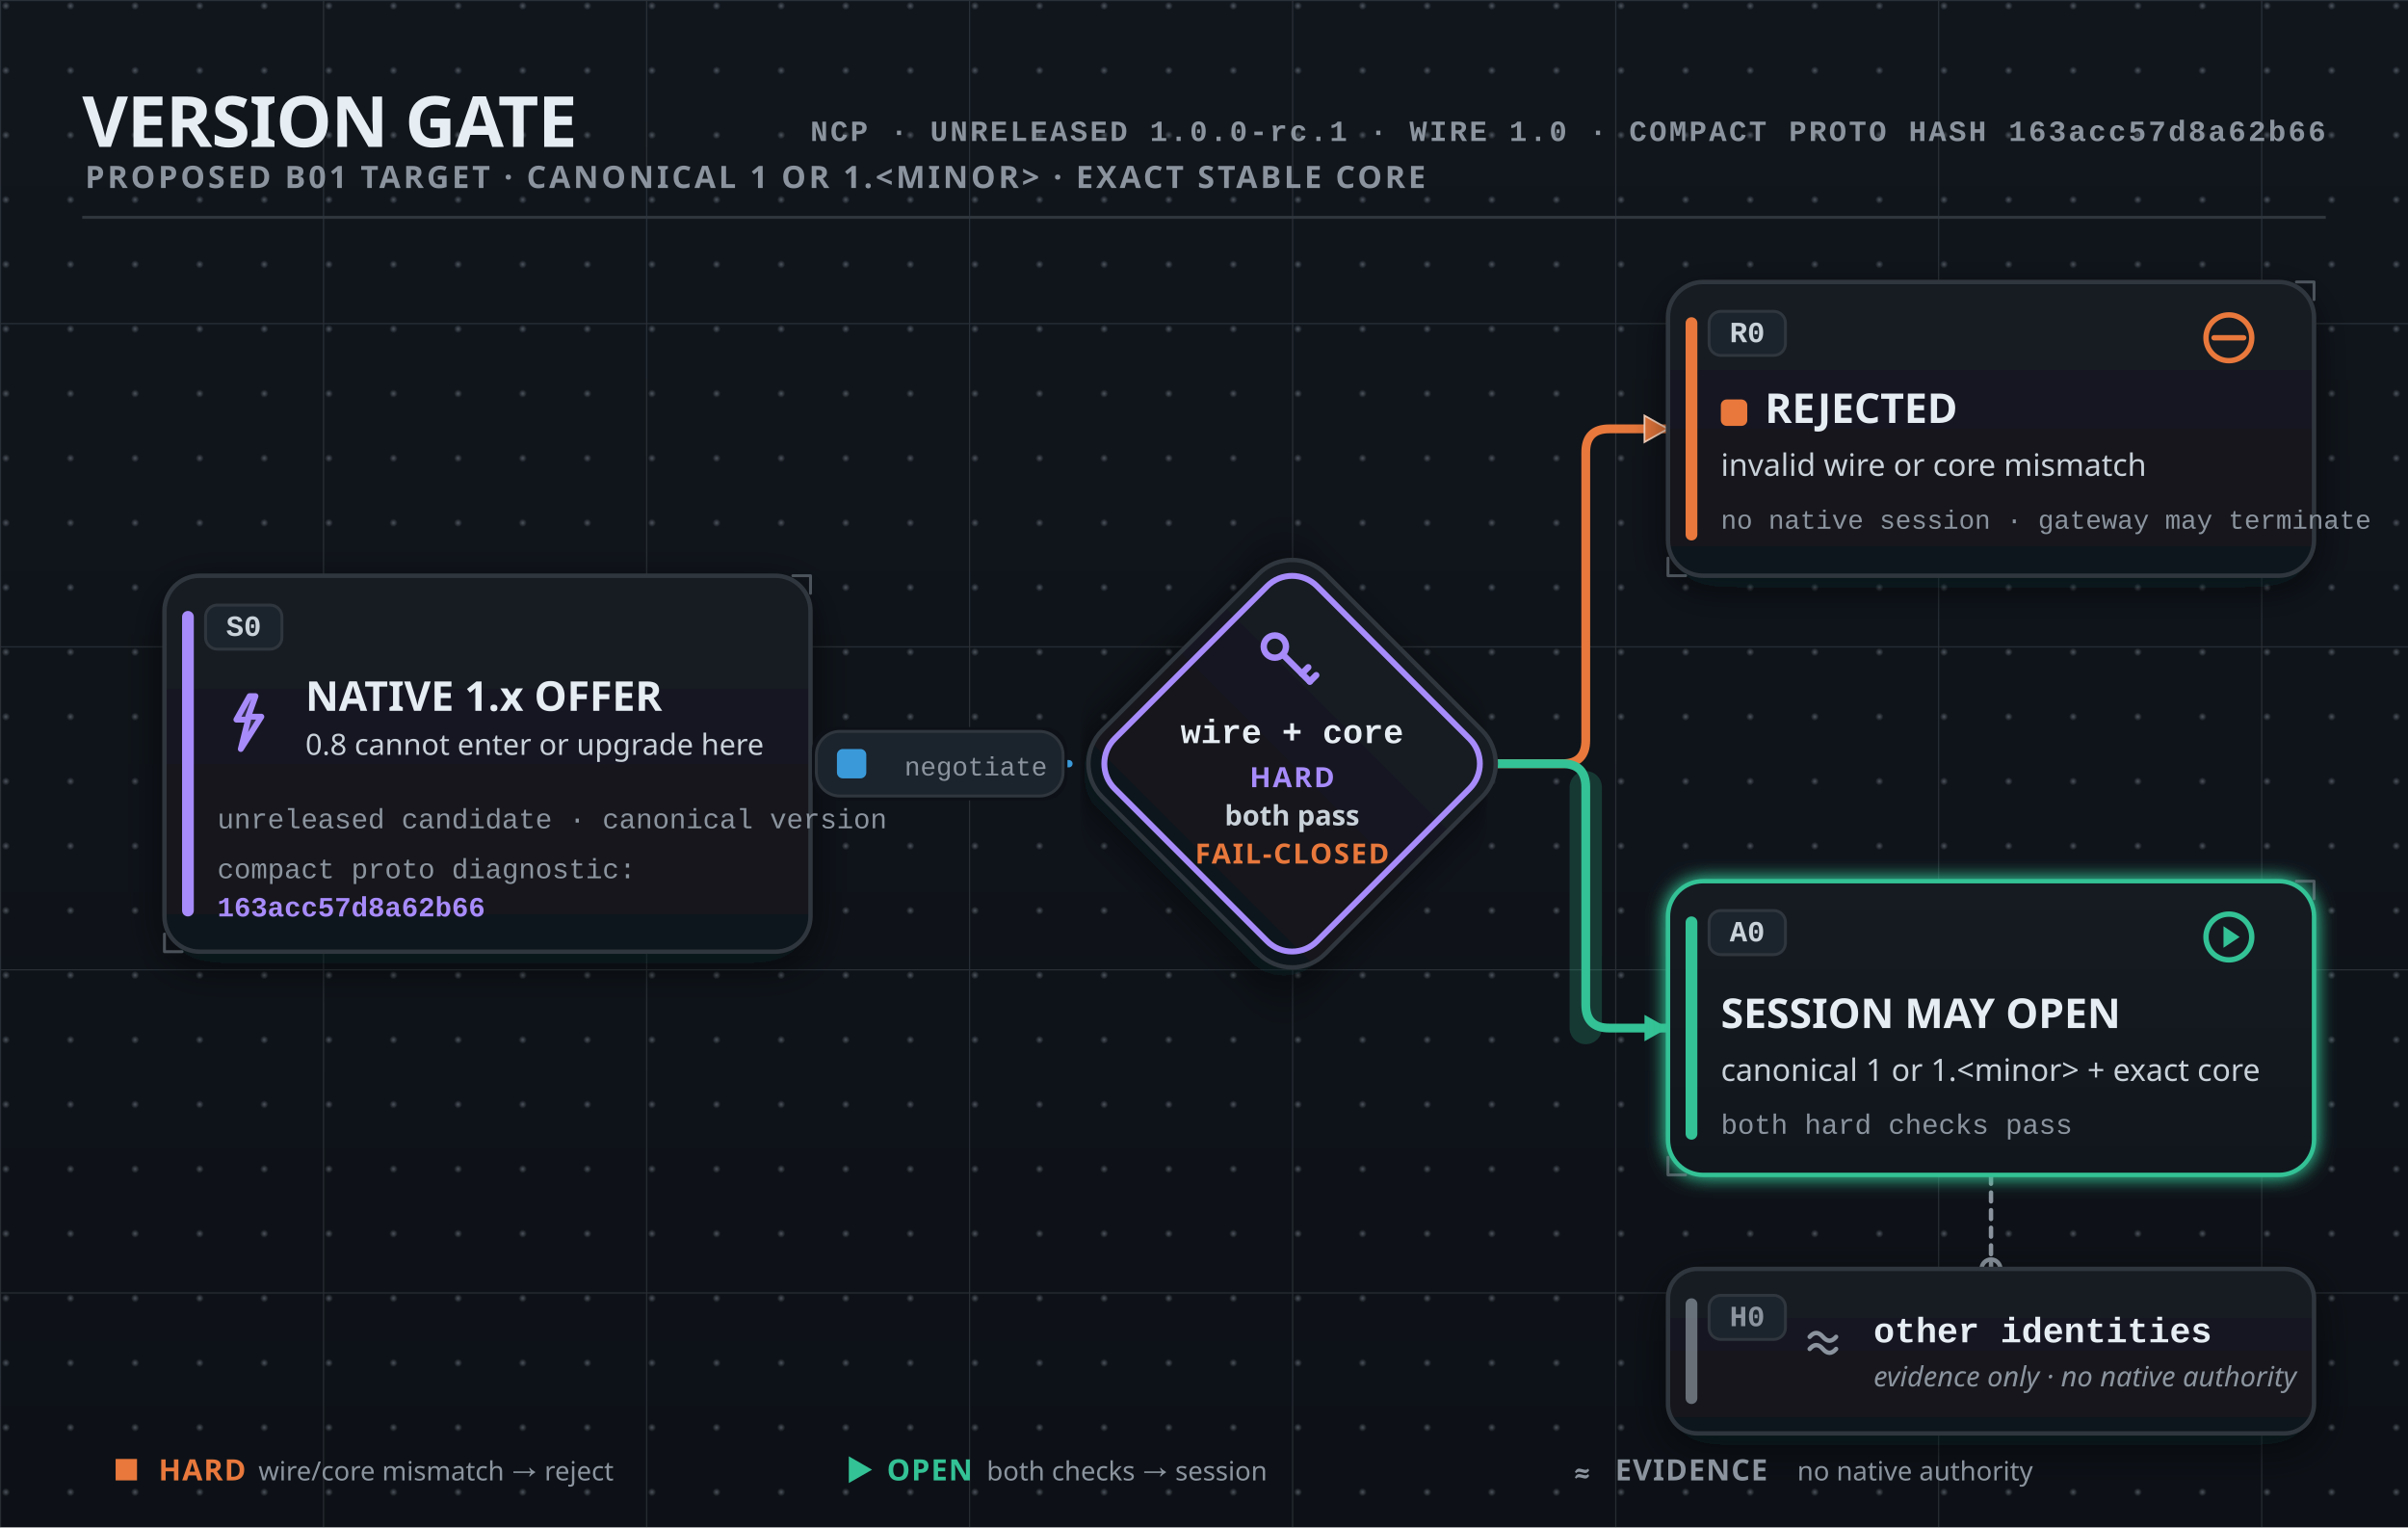
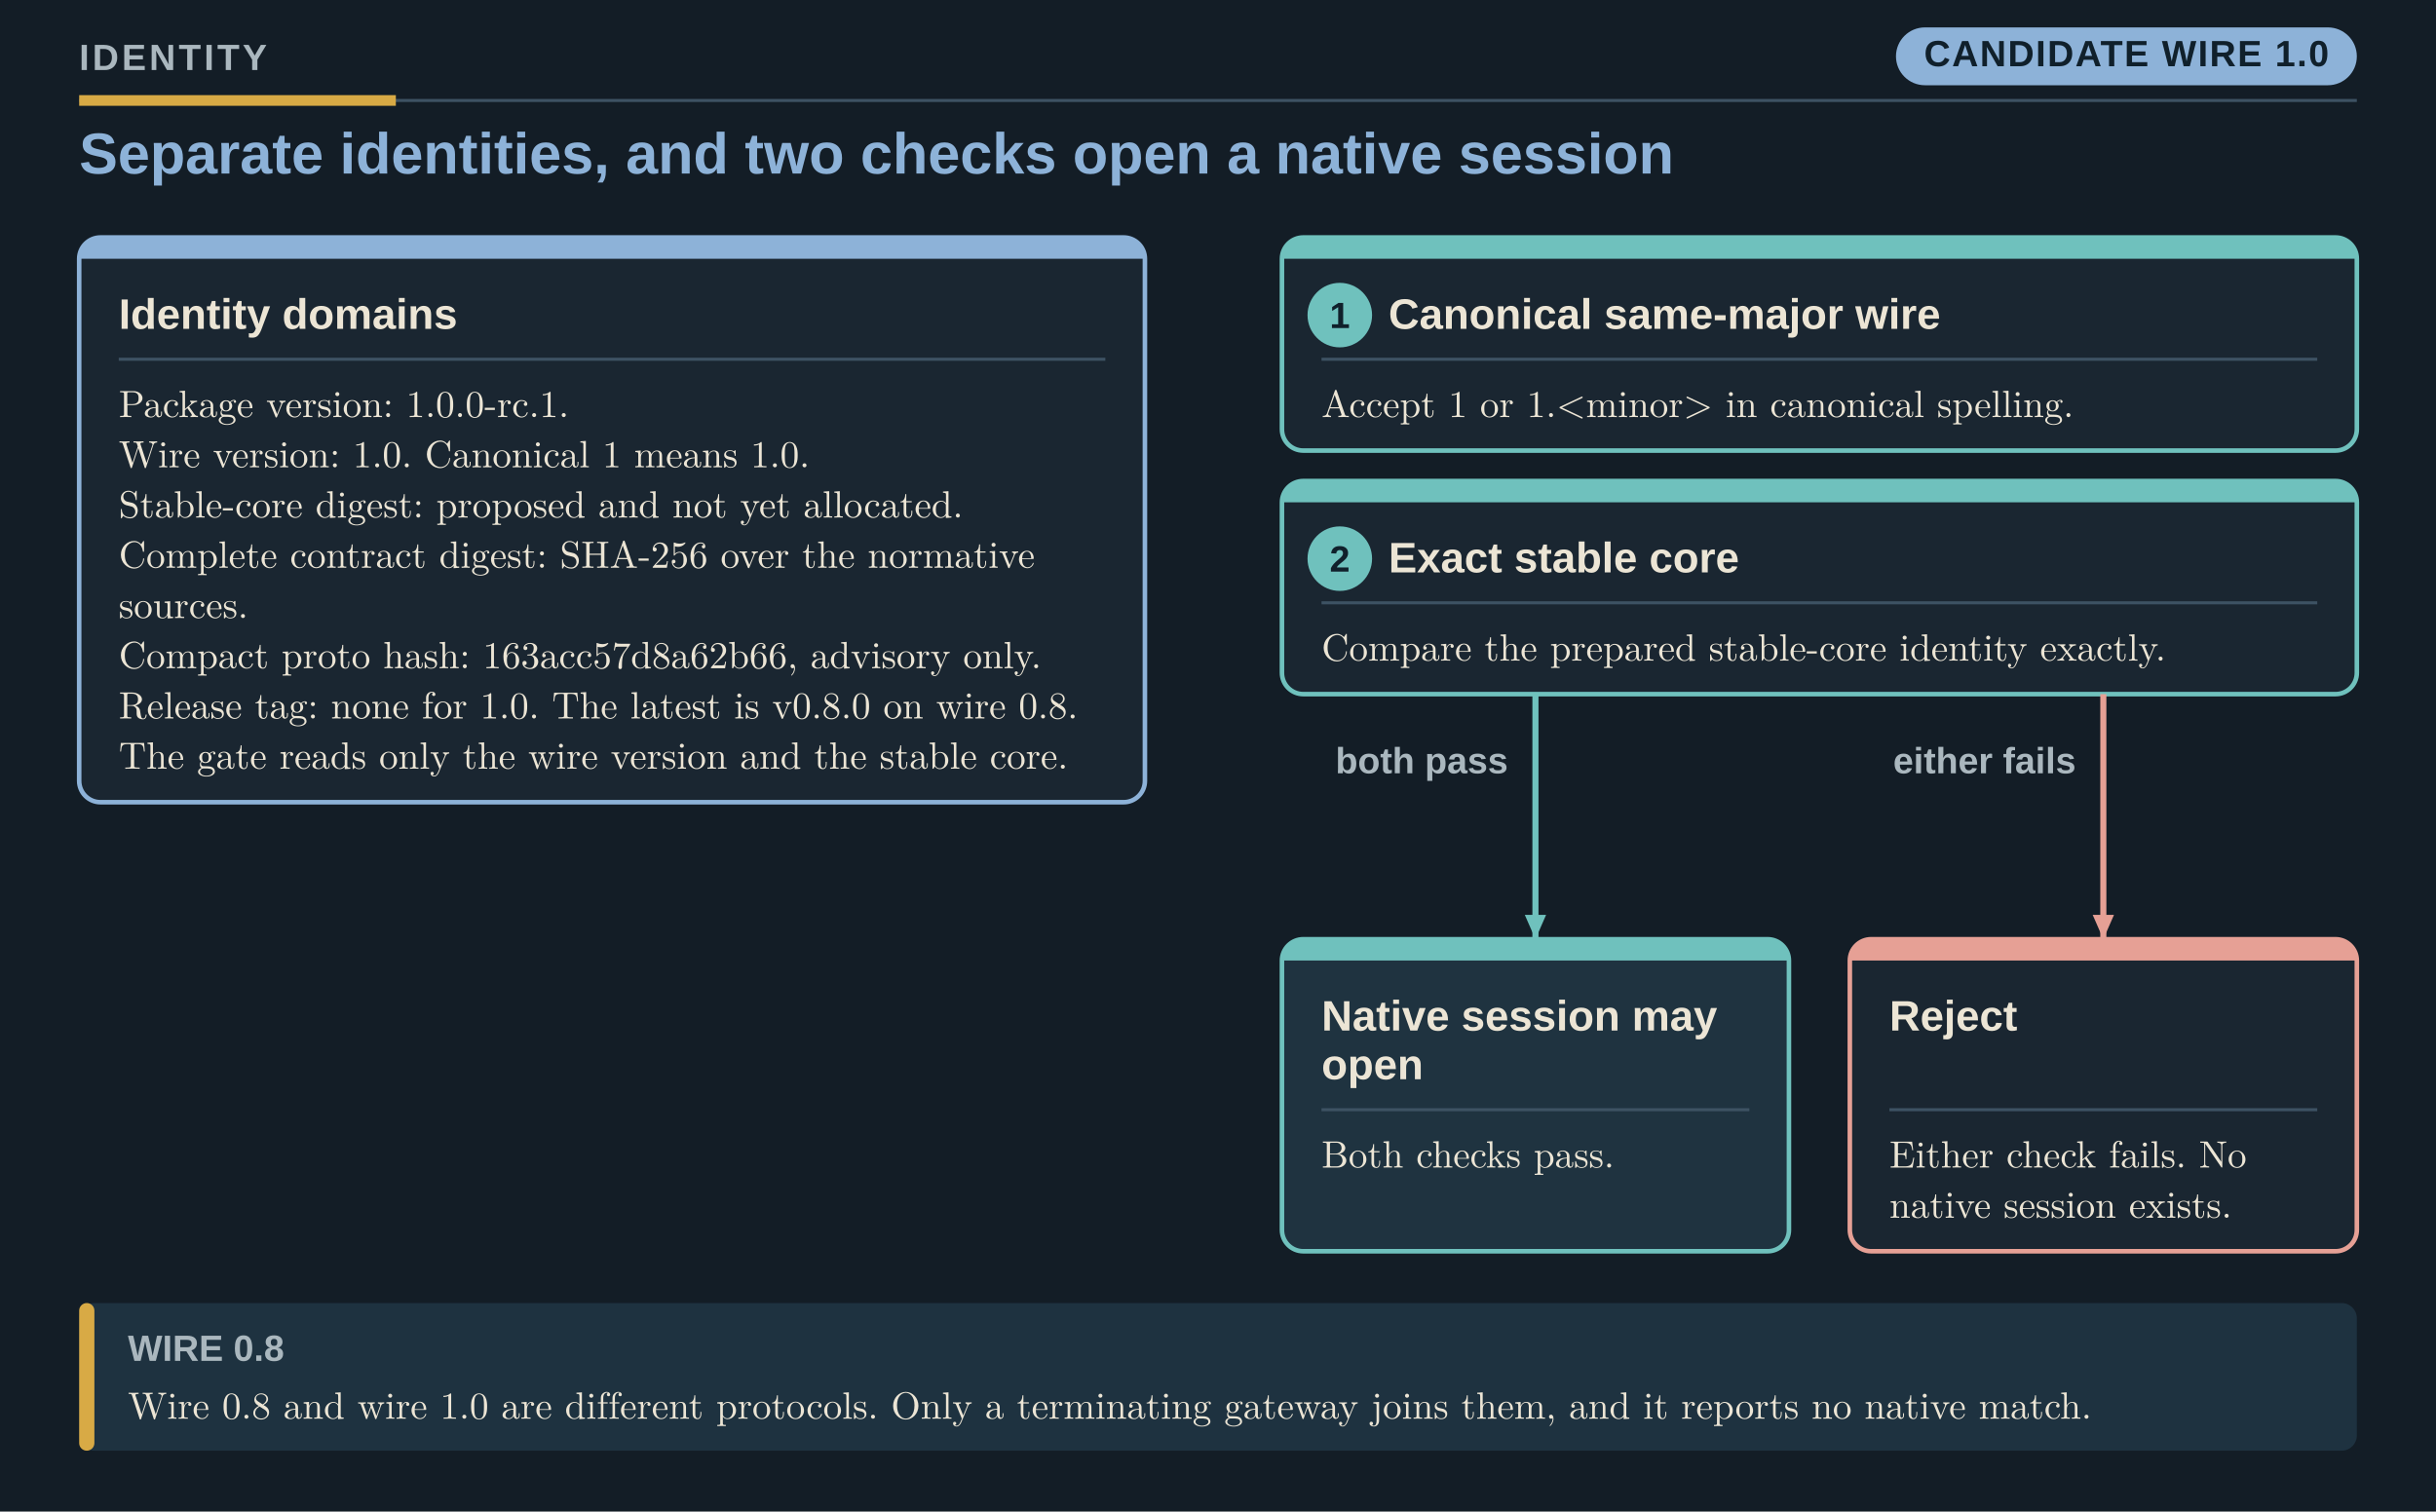
- <svg xmlns="http://www.w3.org/2000/svg" width="820" height="520" viewBox="0 0 820 520" font-family="-apple-system, BlinkMacSystemFont, 'Segoe UI', 'Noto Sans', Helvetica, Arial, sans-serif" role="img" aria-labelledby="ncp-versioning-title ncp-versioning-desc">
+ <svg xmlns="http://www.w3.org/2000/svg" xml:lang="en" width="1600" height="993" viewBox="0 0 1600 993" role="img" aria-labelledby="versioning-title versioning-desc">
  <defs>
-     <linearGradient id="pageBg" x1="0" y1="0" x2="0" y2="1">
-       <stop offset="0" stop-color="#11161d" />
-       <stop offset="1" stop-color="#0d1117" />
-     </linearGradient>
-     <linearGradient id="surface" x1="0" y1="0" x2="0" y2="1">
-       <stop offset="0" stop-color="#161b22" />
-       <stop offset="1" stop-color="#11161d" />
-     </linearGradient>
-     <linearGradient id="busAction" x1="0" y1="0" x2="1" y2="0">
-       <stop offset="0" stop-color="#e8783c" stop-opacity="0.85" />
-       <stop offset="0.5" stop-color="#ff8a4c" stop-opacity="1" />
-       <stop offset="1" stop-color="#e8783c" stop-opacity="0.85" />
-     </linearGradient>
-     <linearGradient id="contractHero" x1="0" y1="0" x2="1" y2="1">
-       <stop offset="0" stop-color="#a78bfa" />
-       <stop offset="1" stop-color="#8c72d9" />
-     </linearGradient>
-     <radialGradient id="gridDot" cx="0.5" cy="0.5" r="0.5">
-       <stop offset="0" stop-color="#8b949e" stop-opacity="0.5" />
-       <stop offset="1" stop-color="#8b949e" stop-opacity="0" />
-     </radialGradient>
-     <pattern id="grid" width="22" height="22" patternUnits="userSpaceOnUse">
-       <circle cx="2" cy="2" r="1.4" fill="url(#gridDot)" />
+     <style>.s{font-family:'Source Sans Pro', 'Source Sans 3', Arial, 'Liberation Sans', 'Helvetica Neue', Helvetica, sans-serif}.r{font-family:'Latin Modern Roman', 'LM Roman 10', 'Times New Roman', 'Liberation Serif', Times, serif}</style>
+     <marker id="versioning-arrow-pomegranate" viewBox="0 0 16 14" refX="16" refY="7" markerWidth="16" markerHeight="14" markerUnits="userSpaceOnUse" orient="auto-start-reverse">
+       <path d="M0,0 L16,7 L0,14 z" fill="#E6A095" />
+     </marker>
+     <marker id="versioning-arrow-turquoise" viewBox="0 0 16 14" refX="16" refY="7" markerWidth="16" markerHeight="14" markerUnits="userSpaceOnUse" orient="auto-start-reverse">
+       <path d="M0,0 L16,7 L0,14 z" fill="#6FC1BD" />
+     </marker>
+     <pattern id="versioning-hatch" width="12" height="12" patternUnits="userSpaceOnUse" patternTransform="rotate(40)">
+       <line x1="0" y1="0" x2="0" y2="12" stroke="#D8AA45" stroke-width="3" />
    </pattern>
-     <pattern id="gridMajor" width="110" height="110" patternUnits="userSpaceOnUse">
-       <path d="M110 0H0V110" fill="none" stroke="#8b949e" stroke-width="0.75" stroke-opacity="0.22" />
-     </pattern>
-     <filter id="soft" x="-40%" y="-40%" width="180%" height="180%" color-interpolation-filters="sRGB">
-       <feDropShadow dx="0" dy="4" stdDeviation="7" flood-color="#05070b" flood-opacity="0.6" />
-     </filter>
-     <filter id="halo" x="-60%" y="-60%" width="220%" height="220%" color-interpolation-filters="sRGB">
-       <feGaussianBlur stdDeviation="3" />
-     </filter>
-     <filter id="glow" x="-90%" y="-90%" width="280%" height="280%" color-interpolation-filters="sRGB">
-       <feGaussianBlur in="SourceGraphic" stdDeviation="3.4" result="b" />
-       <feFlood flood-color="#ff8a4c" flood-opacity="0.9" />
-       <feComposite in2="b" operator="in" result="g" />
-       <feMerge>
-         <feMergeNode in="g" />
-         <feMergeNode in="g" />
-         <feMergeNode in="SourceGraphic" />
-       </feMerge>
-     </filter>
-     <marker id="arrowAction" markerUnits="userSpaceOnUse" markerWidth="12" markerHeight="12" refX="9" refY="5.5" orient="auto">
-       <path d="M1,1 L9,5.5 L1,10 Z" fill="#e8783c" />
-     </marker>
-     <marker id="arrowControl" markerUnits="userSpaceOnUse" markerWidth="12" markerHeight="12" refX="9" refY="5.5" orient="auto">
-       <path d="M1,1 L9,5.5 L1,10 Z" fill="#3a9ad9" />
-     </marker>
-     <marker id="replyControl" markerUnits="userSpaceOnUse" markerWidth="12" markerHeight="12" refX="9" refY="5.5" orient="auto">
-       <path d="M2,1.5 L9,5.5 L2,9.5" fill="none" stroke="#3a9ad9" stroke-width="1.7" stroke-linecap="round" stroke-linejoin="round" />
-     </marker>
-     <marker id="arrowPercep" markerUnits="userSpaceOnUse" markerWidth="12" markerHeight="12" refX="9" refY="5.5" orient="auto">
-       <path d="M1,1 L9,5.5 L1,10 Z" fill="#56b4e9" />
-     </marker>
-     <marker id="tapObserve" markerUnits="userSpaceOnUse" markerWidth="10" markerHeight="10" refX="5" refY="5" orient="auto">
-       <circle cx="5" cy="5" r="3.2" fill="none" stroke="#8b949e" stroke-width="1.5" />
-     </marker>
-     <marker id="arrowContract" markerUnits="userSpaceOnUse" markerWidth="12" markerHeight="12" refX="9" refY="5.5" orient="auto">
-       <path d="M1,1 L9,5.5 L1,10 Z" fill="#a78bfa" />
-     </marker>
-     <marker id="submoduleArrow" markerUnits="userSpaceOnUse" markerWidth="12" markerHeight="12" refX="9" refY="5.5" orient="auto">
-       <path d="M2,1.5 L9,5.5 L2,9.5" fill="none" stroke="#8b949e" stroke-width="1.7" stroke-linecap="round" stroke-linejoin="round" />
-     </marker>
-     <marker id="arrowActive" markerUnits="userSpaceOnUse" markerWidth="12" markerHeight="12" refX="9" refY="5.5" orient="auto">
-       <path d="M1,1 L9,5.5 L1,10 Z" fill="#33c295" />
-     </marker>
-     <marker id="arrowEstop" markerUnits="userSpaceOnUse" markerWidth="12" markerHeight="12" refX="9" refY="5.5" orient="auto">
-       <path d="M1,1 L9,5.5 L1,10 Z" fill="#e8783c" stroke="#ffd9c2" stroke-width="0.6" />
-     </marker>
-     <marker id="arrowHold" markerUnits="userSpaceOnUse" markerWidth="12" markerHeight="12" refX="9" refY="5.5" orient="auto">
-       <path d="M1,1 L9,5.5 L1,10 Z" fill="#f0b429" />
-     </marker>
-     <marker id="arrowMut" markerUnits="userSpaceOnUse" markerWidth="12" markerHeight="12" refX="9" refY="5.5" orient="auto">
-       <path d="M1,1 L9,5.5 L1,10 Z" fill="#8b949e" />
-     </marker>
-     <marker id="arrowConfig" markerUnits="userSpaceOnUse" markerWidth="12" markerHeight="12" refX="9" refY="5.5" orient="auto">
-       <path d="M1,1 L9,5.5 L1,10 Z" fill="#e08cbf" />
-     </marker>
-     <filter id="glowContract" x="-90%" y="-90%" width="280%" height="280%" color-interpolation-filters="sRGB">
-       <feGaussianBlur in="SourceGraphic" stdDeviation="3.4" result="b" />
-       <feFlood flood-color="#a78bfa" flood-opacity="0.9" />
-       <feComposite in2="b" operator="in" result="g" />
-       <feMerge>
-         <feMergeNode in="g" />
-         <feMergeNode in="g" />
-         <feMergeNode in="SourceGraphic" />
-       </feMerge>
-     </filter>
-     <filter id="glowActive" x="-90%" y="-90%" width="280%" height="280%" color-interpolation-filters="sRGB">
-       <feGaussianBlur in="SourceGraphic" stdDeviation="3.4" result="b" />
-       <feFlood flood-color="#33c295" flood-opacity="0.9" />
-       <feComposite in2="b" operator="in" result="g" />
-       <feMerge>
-         <feMergeNode in="g" />
-         <feMergeNode in="g" />
-         <feMergeNode in="SourceGraphic" />
-       </feMerge>
-     </filter>
  </defs>
-   <rect x="0" y="0" width="820" height="520" rx="0" fill="url(#pageBg)" />
-   <rect x="0" y="0" width="820" height="520" rx="0" fill="url(#gridMajor)" />
-   <rect x="0" y="0" width="820" height="520" rx="0" fill="url(#grid)" />
-   <text x="28" y="50" font-family="-apple-system, BlinkMacSystemFont, 'Segoe UI', 'Noto Sans', Helvetica, Arial, sans-serif" font-size="24" font-weight="800" font-style="normal" fill="#e6edf3" text-anchor="start" letter-spacing="-0.3" text-rendering="geometricPrecision">VERSION GATE</text>
-   <text x="29" y="64" font-family="-apple-system, BlinkMacSystemFont, 'Segoe UI', 'Noto Sans', Helvetica, Arial, sans-serif" font-size="10.5" font-weight="600" font-style="normal" fill="#8b949e" text-anchor="start" letter-spacing="1.0" text-rendering="geometricPrecision">PROPOSED B01 TARGET  ·  CANONICAL 1 OR 1.&lt;MINOR&gt;  ·  EXACT STABLE CORE</text>
-   <line x1="28" y1="74" x2="792" y2="74" stroke="#30363d" stroke-width="1" stroke-linecap="butt" />
-   <text x="792" y="48" font-family="ui-monospace, SFMono-Regular, 'SF Mono', Menlo, Consolas, 'Liberation Mono', monospace" font-size="10" font-weight="600" font-style="normal" fill="#8b949e" text-anchor="end" letter-spacing="0.8" text-rendering="geometricPrecision">NCP · UNRELEASED 1.0.0-rc.1 · WIRE 1.0 · COMPACT PROTO HASH 163acc57d8a62b66</text>
-   <path d="M276,260 L364,260" fill="none" stroke="#3a9ad9" stroke-width="2.5" stroke-linecap="round" stroke-linejoin="round" marker-end="url(#arrowControl)" />
-   <line x1="300" y1="256" x2="300" y2="264" stroke="#3a9ad9" stroke-width="1" stroke-linecap="round" stroke-opacity="0.7" />
-   <line x1="324" y1="256" x2="324" y2="264" stroke="#3a9ad9" stroke-width="1" stroke-linecap="round" stroke-opacity="0.7" />
-   <line x1="348" y1="256" x2="348" y2="264" stroke="#3a9ad9" stroke-width="1" stroke-linecap="round" stroke-opacity="0.7" />
-   <path d="M508,260 L532,260 Q540,260 540,252 L540,154 Q540,146 548,146 L568,146" fill="none" stroke="#e8783c" stroke-width="3" stroke-linecap="round" stroke-linejoin="round" marker-end="url(#arrowEstop)" />
-   <line x1="540" y1="268" x2="540" y2="350" stroke="#33c295" stroke-width="11" stroke-linecap="round" stroke-opacity="0.22" />
-   <path d="M508,260 L532,260 Q540,260 540,268 L540,342 Q540,350 548,350 L568,350" fill="none" stroke="#33c295" stroke-width="3" stroke-linecap="round" stroke-linejoin="round" marker-end="url(#arrowActive)" />
-   <path d="M678,400 L678,432" fill="none" stroke="#8b949e" stroke-width="1.5" stroke-linecap="round" stroke-linejoin="round" stroke-dasharray="3 3" marker-end="url(#tapObserve)" />
-   <rect x="56" y="196" width="220" height="128" rx="12" fill="url(#surface)" filter="url(#soft)" />
-   <rect x="56" y="196" width="220" height="128" rx="12" fill="none" stroke="#30363d" stroke-width="1.5" />
-   <rect x="62" y="208" width="4" height="104" rx="2" fill="#a78bfa" />
-   <path d="M270,196 L276,196 L276,202" fill="none" stroke="#8b949e" stroke-width="1" stroke-linecap="round" stroke-linejoin="round" stroke-opacity="0.5" />
-   <path d="M56,318 L56,324 L62,324" fill="none" stroke="#8b949e" stroke-width="1" stroke-linecap="round" stroke-linejoin="round" stroke-opacity="0.5" />
-   <rect x="70" y="206" width="26" height="15" rx="4" fill="#1b232c" stroke="#30363d" stroke-width="1" />
-   <text x="83" y="216.5" font-family="ui-monospace, SFMono-Regular, 'SF Mono', Menlo, Consolas, 'Liberation Mono', monospace" font-size="10" font-weight="700" font-style="normal" fill="#c9d1d9" text-anchor="middle" text-rendering="geometricPrecision">S0</text>
-   <g transform="translate(72,234) scale(1)" fill="none" stroke="#a78bfa" stroke-width="2" stroke-linecap="round" stroke-linejoin="round">
-     <path d="M13 3 L8.5 11 H12.5 L10 21 L17 10 H12.5 L15 3 Z" fill="#a78bfa" fill-opacity="0.18" />
-   </g>
-   <text x="104" y="242" font-family="-apple-system, BlinkMacSystemFont, 'Segoe UI', 'Noto Sans', Helvetica, Arial, sans-serif" font-size="14" font-weight="700" font-style="normal" fill="#e6edf3" text-anchor="start" text-rendering="geometricPrecision">NATIVE 1.x OFFER</text>
-   <text x="104" y="257" font-family="-apple-system, BlinkMacSystemFont, 'Segoe UI', 'Noto Sans', Helvetica, Arial, sans-serif" font-size="10" font-weight="500" font-style="normal" fill="#c9d1d9" text-anchor="start" text-rendering="geometricPrecision">0.8 cannot enter or upgrade here</text>
-   <text x="74" y="282" font-family="ui-monospace, SFMono-Regular, 'SF Mono', Menlo, Consolas, 'Liberation Mono', monospace" font-size="9.5" font-weight="500" font-style="normal" fill="#8b949e" text-anchor="start" text-rendering="geometricPrecision">unreleased candidate · canonical version</text>
-   <text x="74" y="299" font-family="ui-monospace, SFMono-Regular, 'SF Mono', Menlo, Consolas, 'Liberation Mono', monospace" font-size="9.5" font-weight="500" font-style="normal" fill="#8b949e" text-anchor="start" text-rendering="geometricPrecision">compact proto diagnostic:</text>
-   <text x="74" y="312" font-family="ui-monospace, SFMono-Regular, 'SF Mono', Menlo, Consolas, 'Liberation Mono', monospace" font-size="9.5" font-weight="700" font-style="normal" fill="#a78bfa" text-anchor="start" text-rendering="geometricPrecision">163acc57d8a62b66</text>
-   <g transform="rotate(45 440 260)">
-     <rect x="386.268" y="206.268" width="107.464" height="107.464" rx="16" fill="url(#surface)" filter="url(#soft)" />
-     <rect x="386.268" y="206.268" width="107.464" height="107.464" rx="16" fill="none" stroke="#30363d" stroke-width="1.5" />
-     <rect x="391.268" y="211.268" width="97.464" height="97.464" rx="12" fill="none" stroke="#a78bfa" stroke-width="2" fill-opacity="0.85" />
-   </g>
-   <g transform="translate(426,212) scale(1.0833)" fill="none" stroke="#a78bfa" stroke-width="2" stroke-linecap="round" stroke-linejoin="round">
-     <circle cx="7.5" cy="7.5" r="3.5" />
-     <path d="M10 10l8.5 8.5" />
-     <path d="M16 16l2-2M18.5 18.5l2-2" />
-   </g>
-   <text x="440" y="253" font-family="ui-monospace, SFMono-Regular, 'SF Mono', Menlo, Consolas, 'Liberation Mono', monospace" font-size="11.5" font-weight="700" font-style="normal" fill="#e6edf3" text-anchor="middle" text-rendering="geometricPrecision">wire + core</text>
-   <text x="440" y="268" font-family="-apple-system, BlinkMacSystemFont, 'Segoe UI', 'Noto Sans', Helvetica, Arial, sans-serif" font-size="9.5" font-weight="700" font-style="normal" fill="#a78bfa" text-anchor="middle" letter-spacing="0.6" text-rendering="geometricPrecision">HARD</text>
-   <text x="440" y="281" font-family="-apple-system, BlinkMacSystemFont, 'Segoe UI', 'Noto Sans', Helvetica, Arial, sans-serif" font-size="9.5" font-weight="600" font-style="normal" fill="#c9d1d9" text-anchor="middle" text-rendering="geometricPrecision">both pass</text>
-   <text x="440" y="294" font-family="-apple-system, BlinkMacSystemFont, 'Segoe UI', 'Noto Sans', Helvetica, Arial, sans-serif" font-size="9.5" font-weight="700" font-style="normal" fill="#e8783c" text-anchor="middle" letter-spacing="0.6" text-rendering="geometricPrecision">FAIL-CLOSED</text>
-   <rect x="568" y="96" width="220" height="100" rx="12" fill="url(#surface)" filter="url(#soft)" />
-   <rect x="568" y="96" width="220" height="100" rx="12" fill="none" stroke="#30363d" stroke-width="1.5" />
-   <rect x="574" y="108" width="4" height="76" rx="2" fill="#e8783c" />
-   <path d="M782,96 L788,96 L788,102" fill="none" stroke="#8b949e" stroke-width="1" stroke-linecap="round" stroke-linejoin="round" stroke-opacity="0.5" />
-   <path d="M568,190 L568,196 L574,196" fill="none" stroke="#8b949e" stroke-width="1" stroke-linecap="round" stroke-linejoin="round" stroke-opacity="0.5" />
-   <rect x="582" y="106" width="26" height="15" rx="4" fill="#1b232c" stroke="#30363d" stroke-width="1" />
-   <text x="595" y="116.5" font-family="ui-monospace, SFMono-Regular, 'SF Mono', Menlo, Consolas, 'Liberation Mono', monospace" font-size="10" font-weight="700" font-style="normal" fill="#c9d1d9" text-anchor="middle" text-rendering="geometricPrecision">R0</text>
-   <g transform="translate(748,104) scale(0.9167)" fill="none" stroke="#e8783c" stroke-width="2" stroke-linecap="round" stroke-linejoin="round">
-     <circle cx="12" cy="12" r="8.5" />
-     <path d="M6.5 12 H17.5" />
-   </g>
-   <rect x="586" y="136" width="9" height="9" rx="2" fill="#e8783c" />
-   <text x="601" y="144" font-family="-apple-system, BlinkMacSystemFont, 'Segoe UI', 'Noto Sans', Helvetica, Arial, sans-serif" font-size="14" font-weight="700" font-style="normal" fill="#e6edf3" text-anchor="start" text-rendering="geometricPrecision">REJECTED</text>
-   <text x="586" y="162" font-family="-apple-system, BlinkMacSystemFont, 'Segoe UI', 'Noto Sans', Helvetica, Arial, sans-serif" font-size="10.5" font-weight="500" font-style="normal" fill="#c9d1d9" text-anchor="start" text-rendering="geometricPrecision">invalid wire or core mismatch</text>
-   <text x="586" y="180" font-family="ui-monospace, SFMono-Regular, 'SF Mono', Menlo, Consolas, 'Liberation Mono', monospace" font-size="9" font-weight="500" font-style="normal" fill="#8b949e" text-anchor="start" text-rendering="geometricPrecision">no native session · gateway may terminate</text>
-   <rect x="568" y="300" width="220" height="100" rx="12" fill="url(#surface)" filter="url(#glowActive)" />
-   <rect x="568" y="300" width="220" height="100" rx="12" fill="none" stroke="#33c295" stroke-width="1.5" />
-   <rect x="574" y="312" width="4" height="76" rx="2" fill="#33c295" />
-   <path d="M782,300 L788,300 L788,306" fill="none" stroke="#8b949e" stroke-width="1" stroke-linecap="round" stroke-linejoin="round" stroke-opacity="0.5" />
-   <path d="M568,394 L568,400 L574,400" fill="none" stroke="#8b949e" stroke-width="1" stroke-linecap="round" stroke-linejoin="round" stroke-opacity="0.5" />
-   <rect x="582" y="310" width="26" height="15" rx="4" fill="#1b232c" stroke="#30363d" stroke-width="1" />
-   <text x="595" y="320.5" font-family="ui-monospace, SFMono-Regular, 'SF Mono', Menlo, Consolas, 'Liberation Mono', monospace" font-size="10" font-weight="700" font-style="normal" fill="#c9d1d9" text-anchor="middle" text-rendering="geometricPrecision">A0</text>
-   <g transform="translate(748,308) scale(0.9167)" fill="none" stroke="#33c295" stroke-width="2" stroke-linecap="round" stroke-linejoin="round">
-     <circle cx="12" cy="12" r="8.5" />
-     <path d="M10 8 L16 12 L10 16 Z" fill="#33c295" stroke="none" />
-   </g>
-   <text x="586" y="350" font-family="-apple-system, BlinkMacSystemFont, 'Segoe UI', 'Noto Sans', Helvetica, Arial, sans-serif" font-size="14" font-weight="700" font-style="normal" fill="#e6edf3" text-anchor="start" text-rendering="geometricPrecision">SESSION MAY OPEN</text>
-   <text x="586" y="368" font-family="-apple-system, BlinkMacSystemFont, 'Segoe UI', 'Noto Sans', Helvetica, Arial, sans-serif" font-size="10.5" font-weight="500" font-style="normal" fill="#c9d1d9" text-anchor="start" text-rendering="geometricPrecision">canonical 1 or 1.&lt;minor&gt; + exact core</text>
-   <text x="586" y="386" font-family="ui-monospace, SFMono-Regular, 'SF Mono', Menlo, Consolas, 'Liberation Mono', monospace" font-size="9.5" font-weight="500" font-style="normal" fill="#8b949e" text-anchor="start" text-rendering="geometricPrecision">both hard checks pass</text>
-   <rect x="568" y="432" width="220" height="56" rx="10" fill="url(#surface)" filter="url(#soft)" />
-   <rect x="568" y="432" width="220" height="56" rx="10" fill="none" stroke="#30363d" stroke-width="1.5" />
-   <rect x="574" y="442" width="4" height="36" rx="2" fill="#8b949e" fill-opacity="0.7" />
-   <rect x="582" y="441" width="26" height="15" rx="4" fill="#1b232c" stroke="#30363d" stroke-width="1" />
-   <text x="595" y="451.5" font-family="ui-monospace, SFMono-Regular, 'SF Mono', Menlo, Consolas, 'Liberation Mono', monospace" font-size="10" font-weight="700" font-style="normal" fill="#8b949e" text-anchor="middle" text-rendering="geometricPrecision">H0</text>
-   <g transform="translate(614,448) scale(0.75)" fill="none" stroke="#8b949e" stroke-width="2" stroke-linecap="round" stroke-linejoin="round">
-     <path d="M3 9.5q3 -3.5 6 0t6 0" />
-     <path d="M3 15q3 -3.5 6 0t6 0" />
-   </g>
-   <text x="638" y="457" font-family="ui-monospace, SFMono-Regular, 'SF Mono', Menlo, Consolas, 'Liberation Mono', monospace" font-size="12" font-weight="600" font-style="normal" fill="#e6edf3" text-anchor="start" text-rendering="geometricPrecision">other identities</text>
-   <text x="638" y="472" font-family="-apple-system, BlinkMacSystemFont, 'Segoe UI', 'Noto Sans', Helvetica, Arial, sans-serif" font-size="9.5" font-weight="500" font-style="italic" fill="#8b949e" text-anchor="start" text-rendering="geometricPrecision">evidence only · no native authority</text>
-   <rect x="276.5" y="247.5" width="87" height="25" rx="8" fill="#0d1117" />
-   <rect x="278.0" y="249.0" width="84" height="22" rx="8" fill="#1b232c" stroke="#30363d" stroke-width="1" />
-   <rect x="285.0" y="255.0" width="10" height="10" rx="2" fill="#3a9ad9" />
-   <text x="300.0" y="264.0" font-family="-apple-system, BlinkMacSystemFont, 'Segoe UI', 'Noto Sans', Helvetica, Arial, sans-serif" font-size="9.5" font-weight="700" font-style="normal" fill="#3a9ad9" text-anchor="start" text-rendering="geometricPrecision" />
-   <text x="308.0" y="264.0" font-family="ui-monospace, SFMono-Regular, 'SF Mono', Menlo, Consolas, 'Liberation Mono', monospace" font-size="9" font-weight="500" font-style="normal" fill="#8b949e" text-anchor="start" text-rendering="geometricPrecision">negotiate</text>
-   <text x="40" y="504" font-family="-apple-system, BlinkMacSystemFont, 'Segoe UI', 'Noto Sans', Helvetica, Arial, sans-serif" font-size="10" font-weight="700" font-style="normal" fill="#e8783c" text-anchor="start" text-rendering="geometricPrecision">■</text>
-   <text x="54" y="504" font-family="-apple-system, BlinkMacSystemFont, 'Segoe UI', 'Noto Sans', Helvetica, Arial, sans-serif" font-size="10" font-weight="700" font-style="normal" fill="#e8783c" text-anchor="start" letter-spacing="0.4" text-rendering="geometricPrecision">HARD</text>
-   <text x="88" y="504" font-family="-apple-system, BlinkMacSystemFont, 'Segoe UI', 'Noto Sans', Helvetica, Arial, sans-serif" font-size="9" font-weight="500" font-style="normal" fill="#8b949e" text-anchor="start" text-rendering="geometricPrecision">wire/core mismatch → reject</text>
-   <text x="288" y="504" font-family="-apple-system, BlinkMacSystemFont, 'Segoe UI', 'Noto Sans', Helvetica, Arial, sans-serif" font-size="10" font-weight="700" font-style="normal" fill="#33c295" text-anchor="start" text-rendering="geometricPrecision">▶</text>
-   <text x="302" y="504" font-family="-apple-system, BlinkMacSystemFont, 'Segoe UI', 'Noto Sans', Helvetica, Arial, sans-serif" font-size="10" font-weight="700" font-style="normal" fill="#33c295" text-anchor="start" letter-spacing="0.4" text-rendering="geometricPrecision">OPEN</text>
-   <text x="336" y="504" font-family="-apple-system, BlinkMacSystemFont, 'Segoe UI', 'Noto Sans', Helvetica, Arial, sans-serif" font-size="9" font-weight="500" font-style="normal" fill="#8b949e" text-anchor="start" text-rendering="geometricPrecision">both checks → session</text>
-   <text x="536" y="504" font-family="-apple-system, BlinkMacSystemFont, 'Segoe UI', 'Noto Sans', Helvetica, Arial, sans-serif" font-size="10" font-weight="700" font-style="normal" fill="#8b949e" text-anchor="start" text-rendering="geometricPrecision">≈</text>
-   <text x="550" y="504" font-family="-apple-system, BlinkMacSystemFont, 'Segoe UI', 'Noto Sans', Helvetica, Arial, sans-serif" font-size="10" font-weight="700" font-style="normal" fill="#8b949e" text-anchor="start" letter-spacing="0.4" text-rendering="geometricPrecision">EVIDENCE</text>
-   <text x="612" y="504" font-family="-apple-system, BlinkMacSystemFont, 'Segoe UI', 'Noto Sans', Helvetica, Arial, sans-serif" font-size="9" font-weight="500" font-style="normal" fill="#8b949e" text-anchor="start" text-rendering="geometricPrecision">no native authority</text>
+   <rect width="1600" height="993" fill="#131D26" />
+   <rect x="1245.3" y="18" width="302.7" height="38" rx="19" fill="#8DB2D8" />
+   <path d="M52 66 L1548 66" stroke="#3D5263" stroke-width="2" fill="none" stroke-linecap="butt" />
+   <path d="M52 66 L260 66" stroke="#D8AA45" stroke-width="7" fill="none" stroke-linecap="butt" />
+   <rect x="52" y="156" width="700" height="371" rx="14" fill="#1A2631" stroke="#8DB2D8" stroke-width="3" />
+   <path d="M52 170 L52 170 Q52 156 66 156 L738 156 Q752 156 752 170 L752 170 Z" fill="#8DB2D8" />
+   <path d="M78 236 L726 236" stroke="#3D5263" stroke-width="2" fill="none" stroke-linecap="butt" />
+   <rect x="842" y="156" width="706" height="140" rx="14" fill="#1A2631" stroke="#6FC1BD" stroke-width="3" />
+   <path d="M842 170 L842 170 Q842 156 856 156 L1534 156 Q1548 156 1548 170 L1548 170 Z" fill="#6FC1BD" />
+   <circle cx="880" cy="207" r="21.2" fill="#6FC1BD" />
+   <path d="M868 236 L1522 236" stroke="#3D5263" stroke-width="2" fill="none" stroke-linecap="butt" />
+   <rect x="842" y="316" width="706" height="140" rx="14" fill="#1A2631" stroke="#6FC1BD" stroke-width="3" />
+   <path d="M842 330 L842 330 Q842 316 856 316 L1534 316 Q1548 316 1548 330 L1548 330 Z" fill="#6FC1BD" />
+   <circle cx="880" cy="367" r="21.2" fill="#6FC1BD" />
+   <path d="M868 396 L1522 396" stroke="#3D5263" stroke-width="2" fill="none" stroke-linecap="butt" />
+   <rect x="842" y="617" width="333" height="205" rx="14" fill="#1F3340" stroke="#6FC1BD" stroke-width="3" />
+   <path d="M842 631 L842 631 Q842 617 856 617 L1161 617 Q1175 617 1175 631 L1175 631 Z" fill="#6FC1BD" />
+   <path d="M868 729 L1149 729" stroke="#3D5263" stroke-width="2" fill="none" stroke-linecap="butt" />
+   <rect x="1215" y="617" width="333" height="205" rx="14" fill="#1A2631" stroke="#E6A095" stroke-width="3" />
+   <path d="M1215 631 L1215 631 Q1215 617 1229 617 L1534 617 Q1548 617 1548 631 L1548 631 Z" fill="#E6A095" />
+   <path d="M1241 729 L1522 729" stroke="#3D5263" stroke-width="2" fill="none" stroke-linecap="butt" />
+   <rect x="52" y="856" width="1496" height="97" rx="10" fill="#1E3240" />
+   <rect x="52" y="856" width="10" height="97" rx="5" fill="#D8AA45" />
+   <path d="M1008.5 456 L1008.5 617" fill="none" stroke="#6FC1BD" stroke-width="4" stroke-linejoin="round" marker-end="url(#versioning-arrow-turquoise)" />
+   <path d="M1381.5 456 L1381.5 617" fill="none" stroke="#E6A095" stroke-width="4" stroke-linejoin="round" marker-end="url(#versioning-arrow-pomegranate)" />
+   <text x="1396.7" y="43.5" class="s" font-size="24" fill="#10202B" font-weight="700" letter-spacing="1" text-anchor="middle">CANDIDATE WIRE 1.0</text>
+   <text x="52" y="46" class="s" font-size="24" fill="#AAB7BE" font-weight="700" letter-spacing="2">IDENTITY</text>
+   <text x="52" y="114" class="s" font-size="38" fill="#8DB2D8" font-weight="700">Separate identities, and two checks open a native session</text>
+   <text x="78" y="216" class="s" font-size="28" fill="#ECE5D5" font-weight="700">Identity domains</text>
+   <text x="78" y="274" class="r" font-size="25" fill="#ECE5D5">Package version: 1.0.0-rc.1.</text>
+   <text x="78" y="307" class="r" font-size="25" fill="#ECE5D5">Wire version: 1.0. Canonical 1 means 1.0.</text>
+   <text x="78" y="340" class="r" font-size="25" fill="#ECE5D5">Stable-core digest: proposed and not yet allocated.</text>
+   <text x="78" y="373" class="r" font-size="25" fill="#ECE5D5">Complete contract digest: SHA-256 over the normative</text>
+   <text x="78" y="406" class="r" font-size="25" fill="#ECE5D5">sources.</text>
+   <text x="78" y="439" class="r" font-size="25" fill="#ECE5D5">Compact proto hash: 163acc57d8a62b66, advisory only.</text>
+   <text x="78" y="472" class="r" font-size="25" fill="#ECE5D5">Release tag: none for 1.0. The latest is v0.8.0 on wire 0.8.</text>
+   <text x="78" y="505" class="r" font-size="25" fill="#ECE5D5">The gate reads only the wire version and the stable core.</text>
+   <text x="880" y="215.5" class="s" font-size="24" fill="#10202B" font-weight="700" letter-spacing="1" text-anchor="middle">1</text>
+   <text x="912" y="216" class="s" font-size="28" fill="#ECE5D5" font-weight="700">Canonical same-major wire</text>
+   <text x="868" y="274" class="r" font-size="25" fill="#ECE5D5">Accept 1 or 1.&lt;minor&gt; in canonical spelling.</text>
+   <text x="880" y="375.5" class="s" font-size="24" fill="#10202B" font-weight="700" letter-spacing="1" text-anchor="middle">2</text>
+   <text x="912" y="376" class="s" font-size="28" fill="#ECE5D5" font-weight="700">Exact stable core</text>
+   <text x="868" y="434" class="r" font-size="25" fill="#ECE5D5">Compare the prepared stable-core identity exactly.</text>
+   <text x="868" y="677" class="s" font-size="28" fill="#ECE5D5" font-weight="700">Native session may</text>
+   <text x="868" y="709" class="s" font-size="28" fill="#ECE5D5" font-weight="700">open</text>
+   <text x="868" y="767" class="r" font-size="25" fill="#ECE5D5">Both checks pass.</text>
+   <text x="1241" y="677" class="s" font-size="28" fill="#ECE5D5" font-weight="700">Reject</text>
+   <text x="1241" y="767" class="r" font-size="25" fill="#ECE5D5">Either check fails. No</text>
+   <text x="1241" y="800" class="r" font-size="25" fill="#ECE5D5">native session exists.</text>
+   <text x="990.5" y="508" class="s" font-size="24" fill="#AAB7BE" font-weight="600" text-anchor="end">both pass</text>
+   <text x="1363.5" y="508" class="s" font-size="24" fill="#AAB7BE" font-weight="600" text-anchor="end">either fails</text>
+   <text x="84" y="894" class="s" font-size="24" fill="#AAB7BE" font-weight="600">WIRE 0.8</text>
+   <text x="84" y="932" class="r" font-size="25" fill="#ECE5D5">Wire 0.8 and wire 1.0 are different protocols. Only a terminating gateway joins them, and it reports no native match.</text>
</svg>
